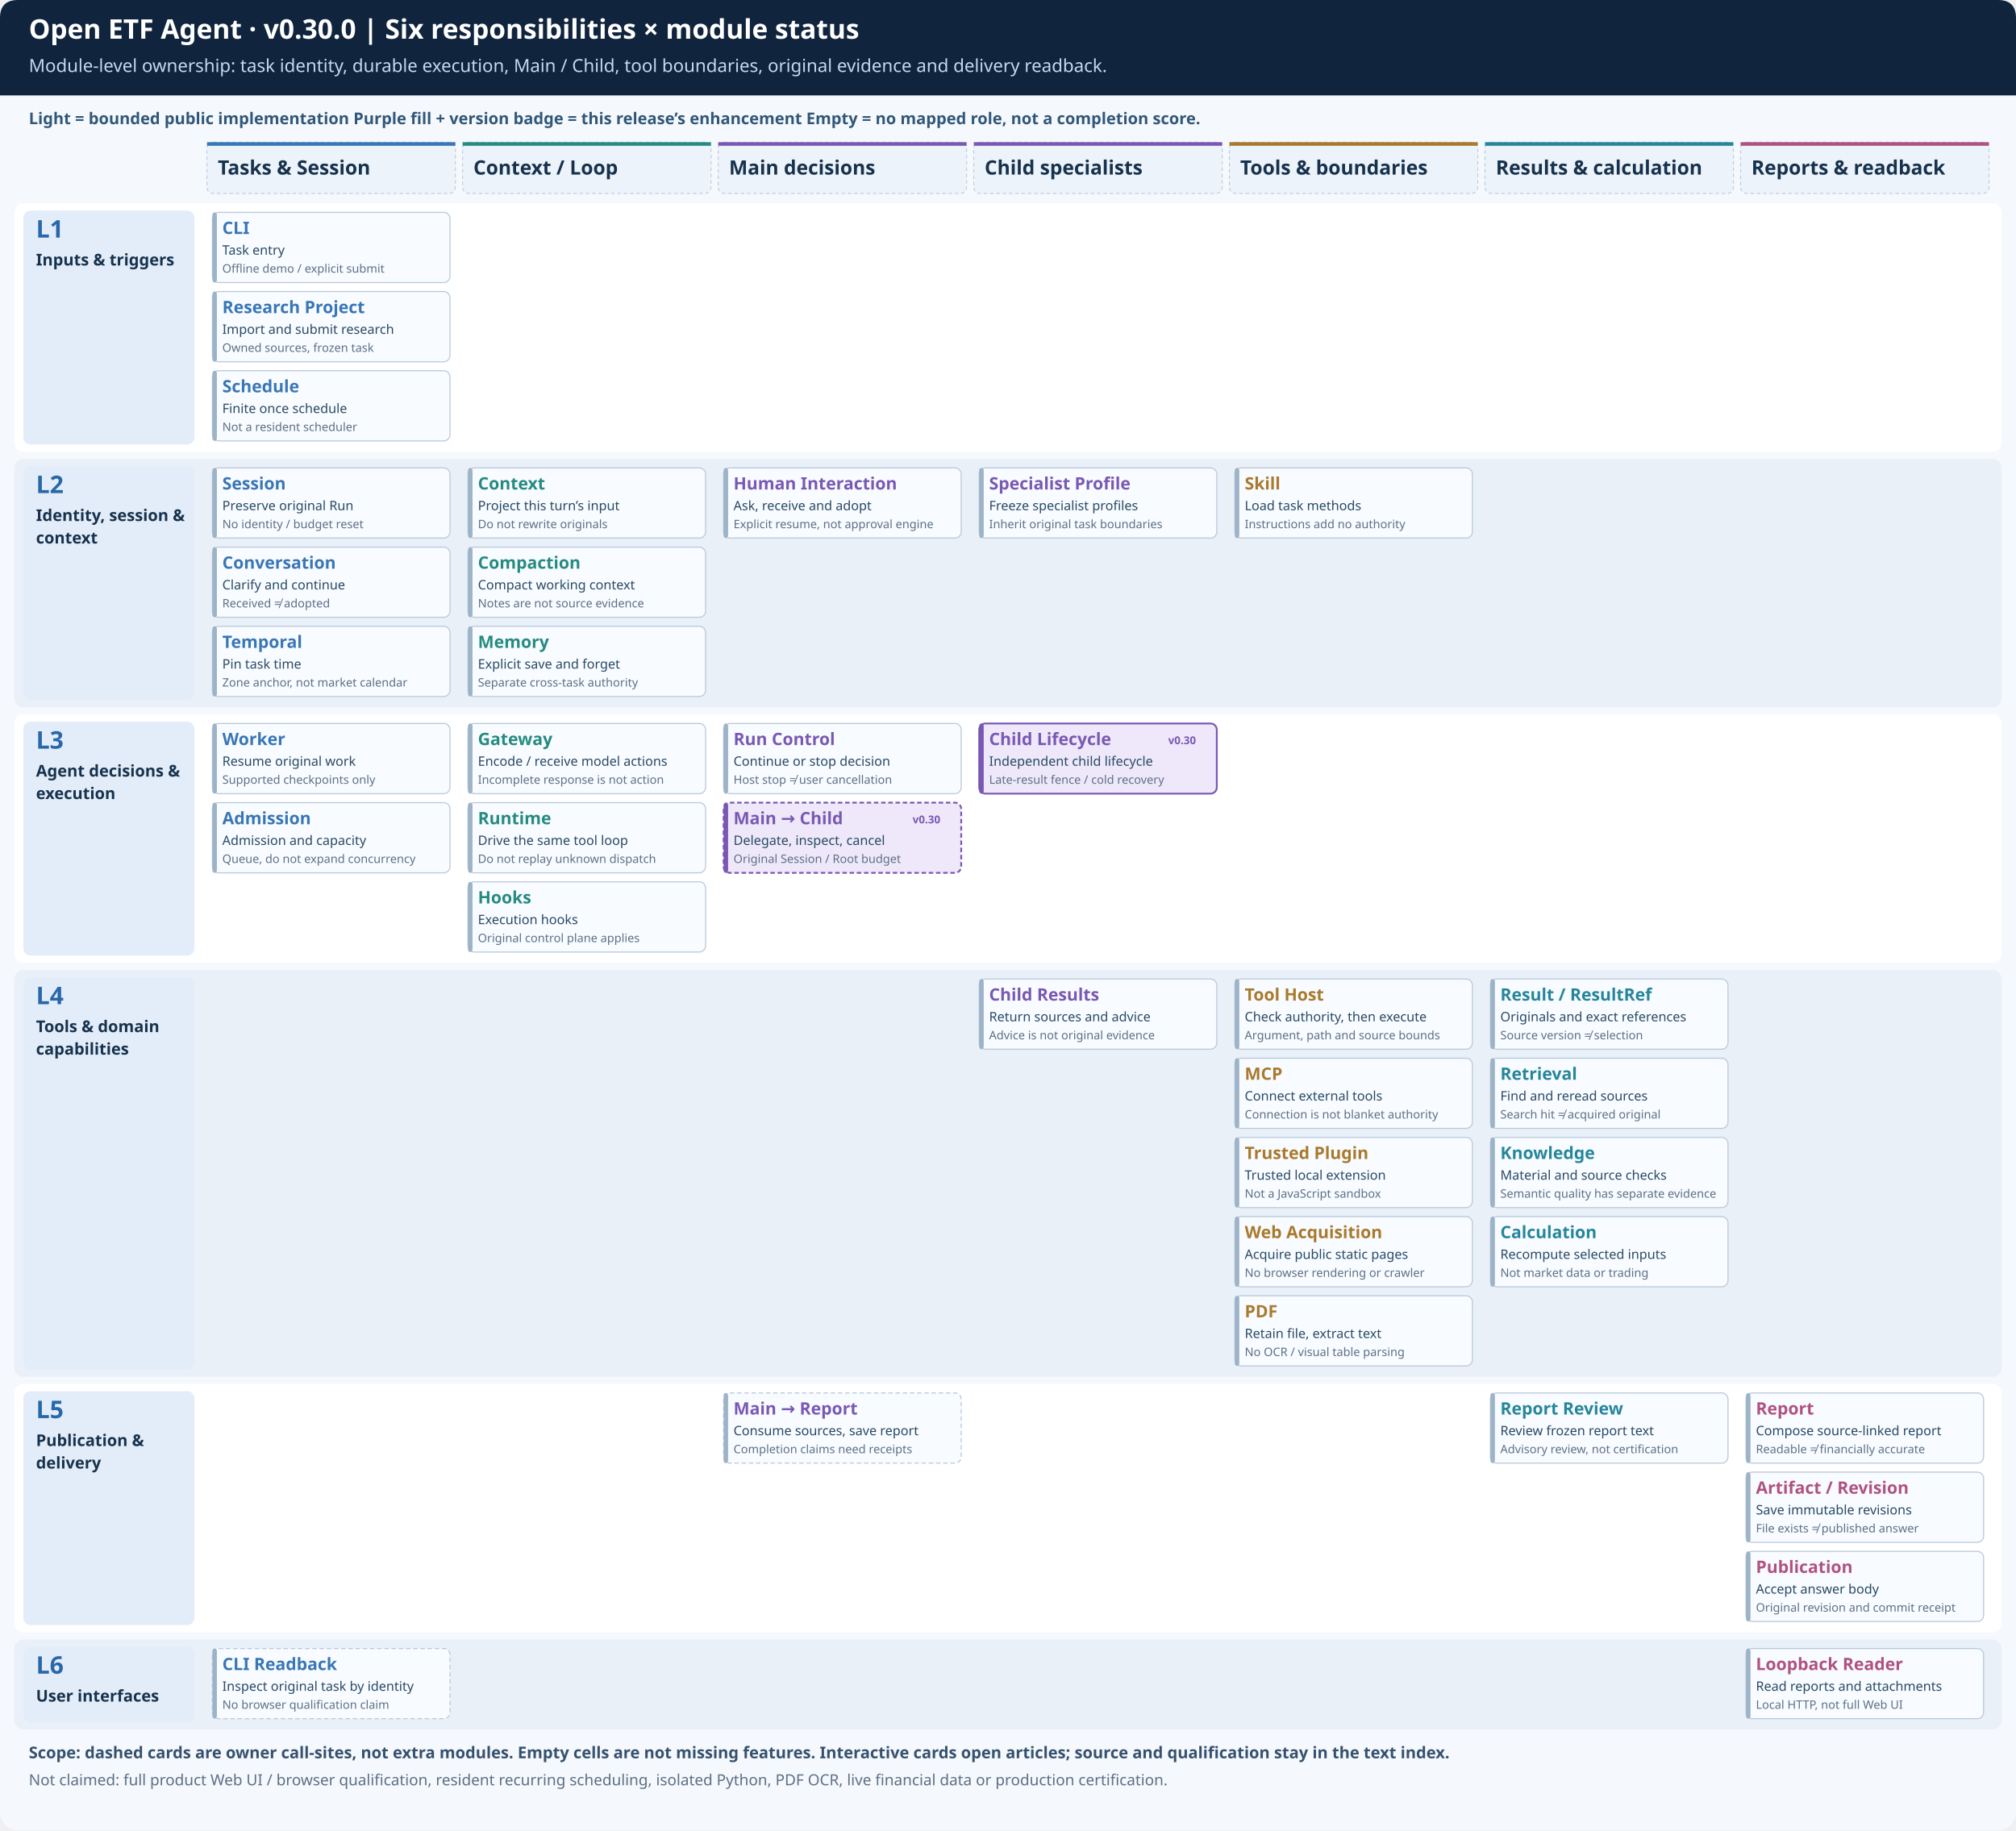
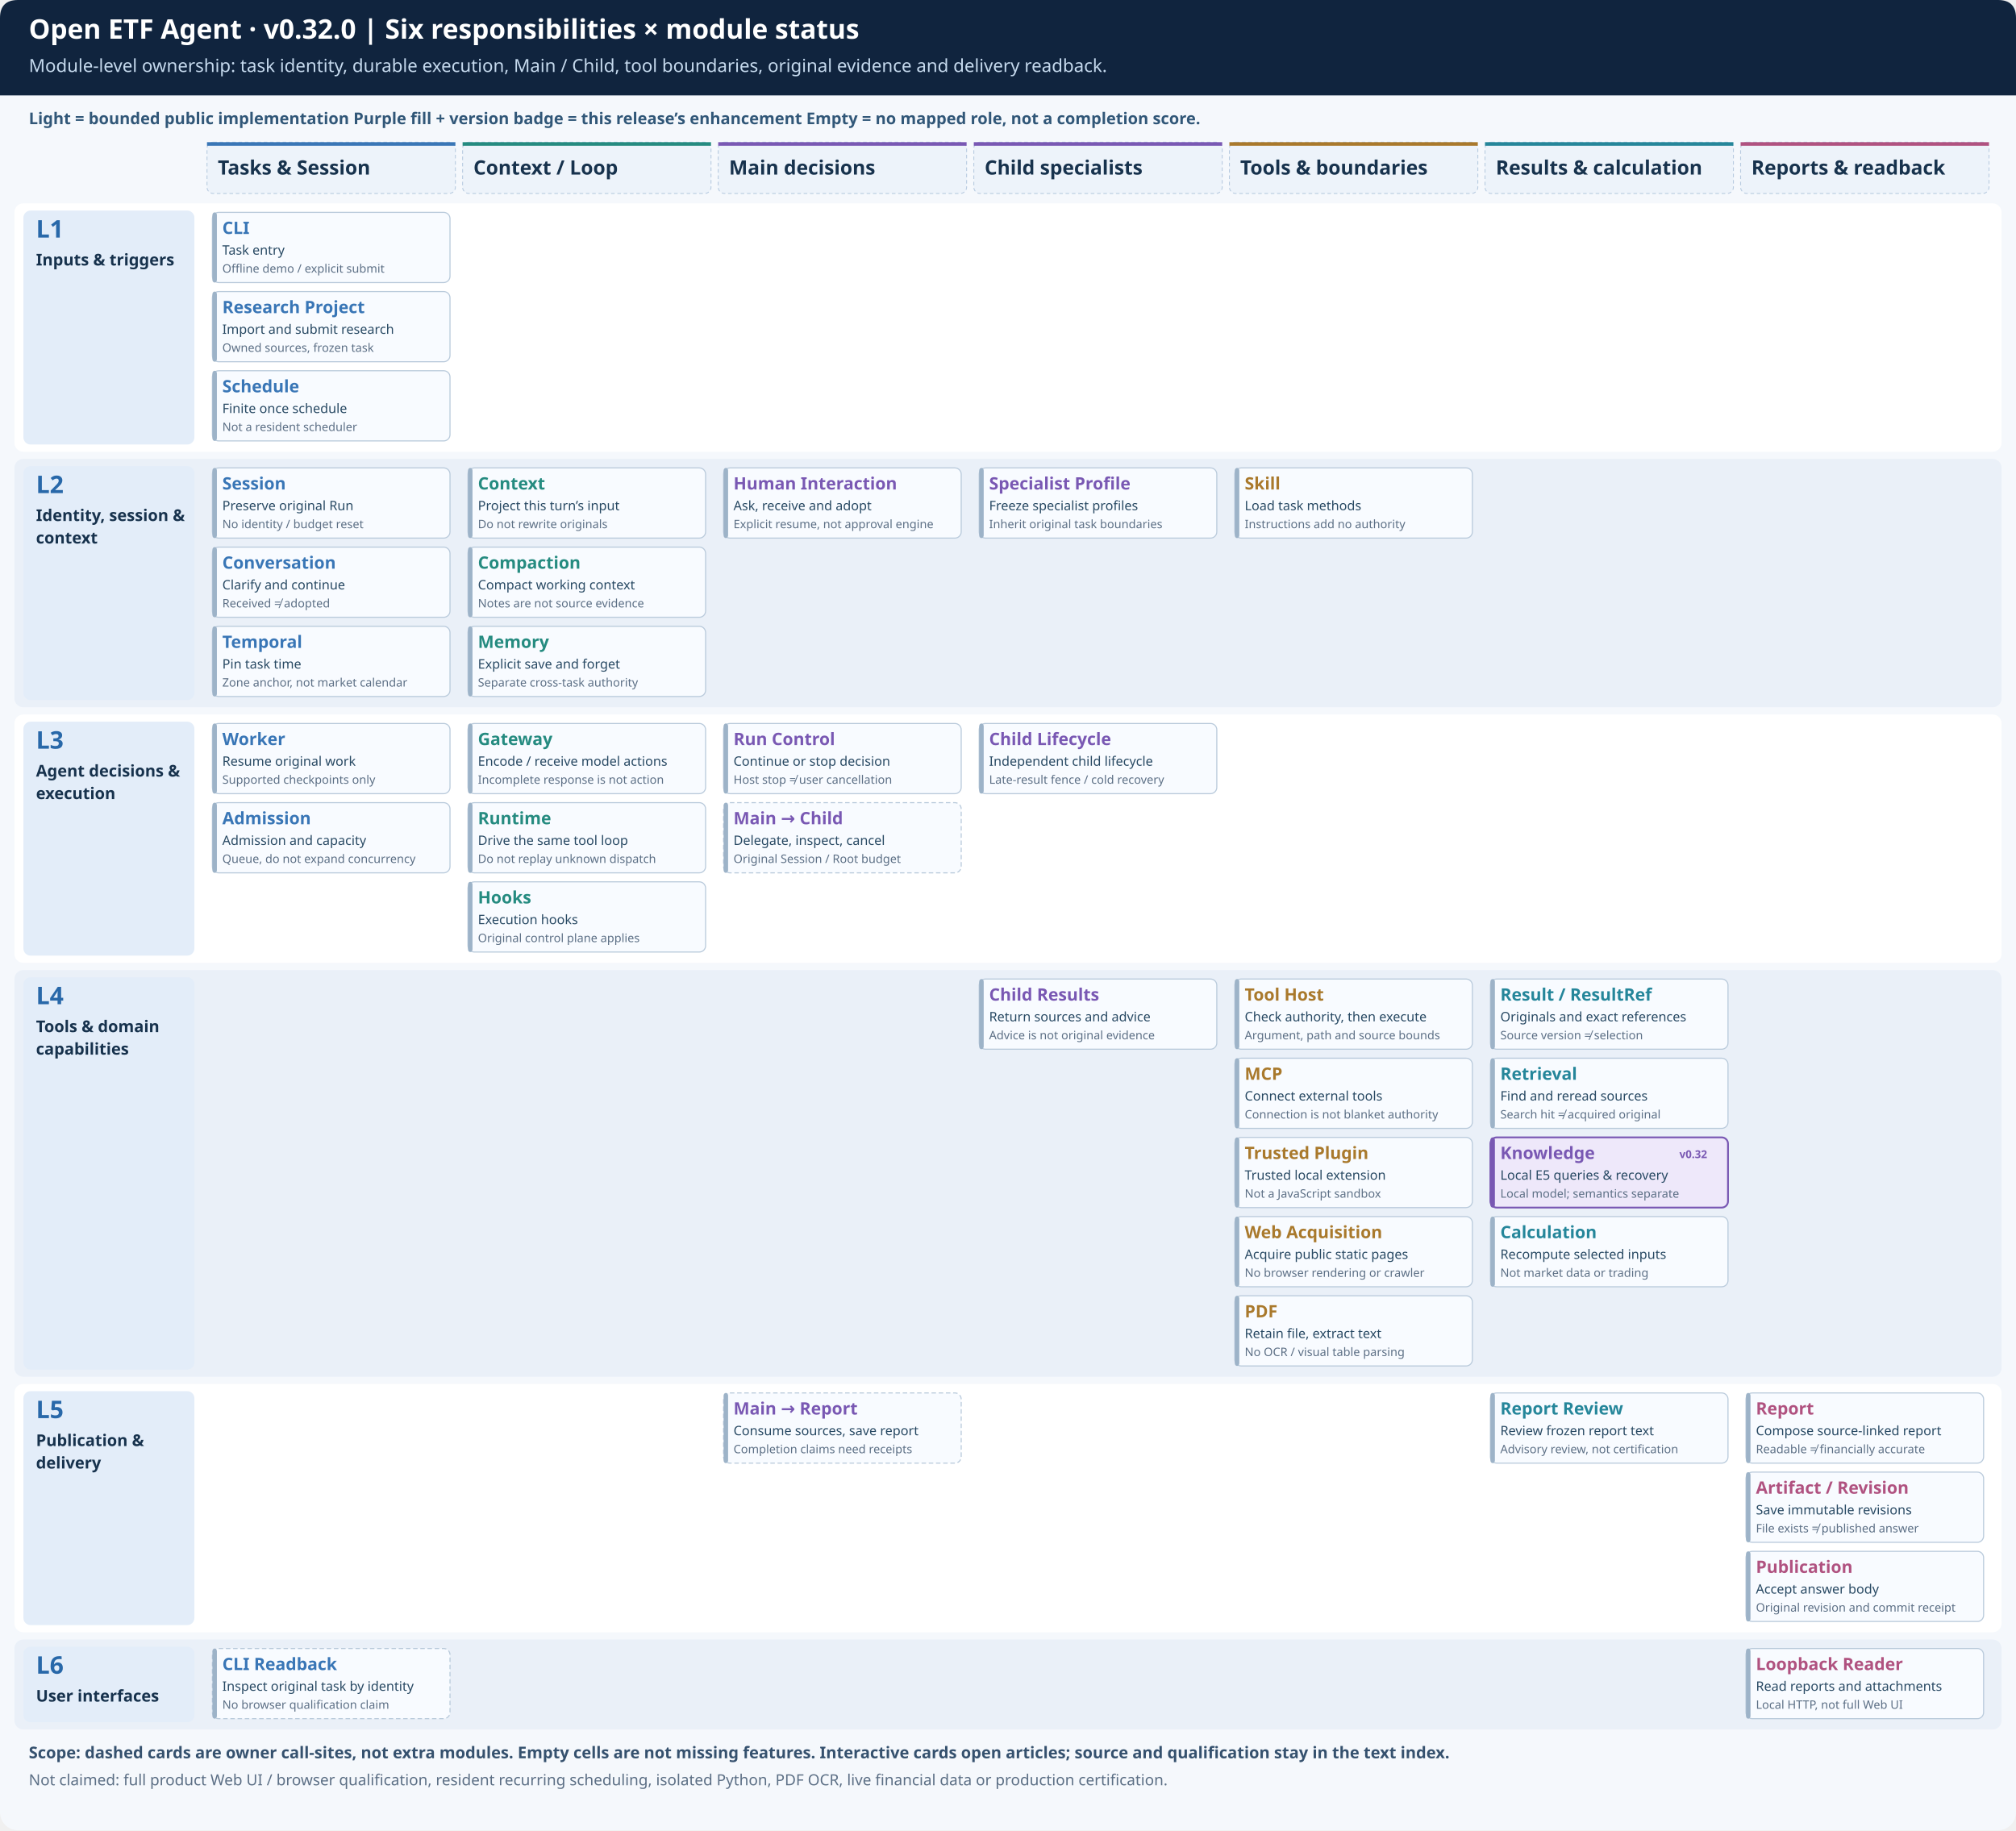
<svg xmlns="http://www.w3.org/2000/svg" width="2240" height="2034" viewBox="0 0 2240 2034" role="img" aria-labelledby="title desc">
  <rect width="2240" height="2034" rx="20" fill="#f5f8fc" />
  <path d="M20 0h2200q20 0 20 20v86H0V20Q0 0 20 0" fill="#10243e" />
  <g font-family="system-ui, sans-serif">
-     <text x="32" y="43" font-size="30" fill="#fff" font-weight="700">Open ETF Agent · v0.30.0 | Six responsibilities × module status</text>
+     <text x="32" y="43" font-size="30" fill="#fff" font-weight="700">Open ETF Agent · v0.32.0 | Six responsibilities × module status</text>
    <text x="32" y="80" font-size="20" fill="#c5d9ed" font-weight="400">Module-level ownership: task identity, durable execution, Main / Child, tool boundaries, original evidence and delivery readback.</text>
    <text x="32" y="138" font-size="18" fill="#315778" font-weight="600">Light = bounded public implementation   Purple fill + version badge = this release’s enhancement   Empty = no mapped role, not a completion score.</text>
    <rect x="230" y="158" width="276" height="57" rx="7" fill="#edf3fa" stroke="#b8cbe0" stroke-dasharray="4 3" />
    <rect x="230" y="158" width="276" height="4" fill="#3976b6" />
    <text x="242" y="194" font-size="22" fill="#17324d" font-weight="700">Tasks &amp; Session</text>
    <rect x="514" y="158" width="276" height="57" rx="7" fill="#edf3fa" stroke="#b8cbe0" stroke-dasharray="4 3" />
    <rect x="514" y="158" width="276" height="4" fill="#258b80" />
    <text x="526" y="194" font-size="22" fill="#17324d" font-weight="700">Context / Loop</text>
    <rect x="798" y="158" width="276" height="57" rx="7" fill="#edf3fa" stroke="#b8cbe0" stroke-dasharray="4 3" />
    <rect x="798" y="158" width="276" height="4" fill="#7958b3" />
    <text x="810" y="194" font-size="22" fill="#17324d" font-weight="700">Main decisions</text>
    <rect x="1082" y="158" width="276" height="57" rx="7" fill="#edf3fa" stroke="#b8cbe0" stroke-dasharray="4 3" />
    <rect x="1082" y="158" width="276" height="4" fill="#7958b3" />
    <text x="1094" y="194" font-size="22" fill="#17324d" font-weight="700">Child specialists</text>
    <rect x="1366" y="158" width="276" height="57" rx="7" fill="#edf3fa" stroke="#b8cbe0" stroke-dasharray="4 3" />
    <rect x="1366" y="158" width="276" height="4" fill="#a9792c" />
    <text x="1378" y="194" font-size="22" fill="#17324d" font-weight="700">Tools &amp; boundaries</text>
    <rect x="1650" y="158" width="276" height="57" rx="7" fill="#edf3fa" stroke="#b8cbe0" stroke-dasharray="4 3" />
    <rect x="1650" y="158" width="276" height="4" fill="#25869a" />
    <text x="1662" y="194" font-size="22" fill="#17324d" font-weight="700">Results &amp; calculation</text>
    <rect x="1934" y="158" width="276" height="57" rx="7" fill="#edf3fa" stroke="#b8cbe0" stroke-dasharray="4 3" />
    <rect x="1934" y="158" width="276" height="4" fill="#b05280" />
    <text x="1946" y="194" font-size="22" fill="#17324d" font-weight="700">Reports &amp; readback</text>
    <rect x="16" y="226" width="2208" height="276" rx="10" fill="#ffffff" />
    <rect x="26" y="234" width="190" height="260" rx="8" fill="#e3edf9" />
    <text x="40" y="264" font-size="27" fill="#2868a9" font-weight="700">L1</text>
    <text x="40" y="295" font-size="18" fill="#17324d" font-weight="700">Inputs &amp; triggers</text>
    <a href="https://hpoenixf.com/eff-agent-article/en/articles/agent-in-15-minutes" target="_blank" rel="noopener noreferrer">
      <rect x="236" y="236" width="264" height="78" rx="7" fill="#f8fbff" stroke="#b9cadb" stroke-width="1.2" />
      <rect x="236" y="236" width="5" height="78" rx="3" fill="#9db3c8" />
      <text x="247" y="260" font-size="19" fill="#3976b6" font-weight="700">CLI</text>
      <text x="247" y="283" font-size="14.5" fill="#284963" font-weight="500">Task entry</text>
      <text x="247" y="303" font-size="13" fill="#5c6f85" font-weight="400">Offline demo / explicit submit</text>
    </a>
    <a href="https://hpoenixf.com/eff-agent-article/en/articles/open-etf-agent-research-project-workshop" target="_blank" rel="noopener noreferrer">
      <rect x="236" y="324" width="264" height="78" rx="7" fill="#f8fbff" stroke="#b9cadb" stroke-width="1.2" />
      <rect x="236" y="324" width="5" height="78" rx="3" fill="#9db3c8" />
      <text x="247" y="348" font-size="19" fill="#3976b6" font-weight="700">Research Project</text>
      <text x="247" y="371" font-size="14.5" fill="#284963" font-weight="500">Import and submit research</text>
      <text x="247" y="391" font-size="13" fill="#5c6f85" font-weight="400">Owned sources, frozen task</text>
    </a>
    <a href="https://hpoenixf.com/eff-agent-article/en/articles/agent-autonomous-scheduled-research" target="_blank" rel="noopener noreferrer">
      <rect x="236" y="412" width="264" height="78" rx="7" fill="#f8fbff" stroke="#b9cadb" stroke-width="1.2" />
      <rect x="236" y="412" width="5" height="78" rx="3" fill="#9db3c8" />
      <text x="247" y="436" font-size="19" fill="#3976b6" font-weight="700">Schedule</text>
      <text x="247" y="459" font-size="14.5" fill="#284963" font-weight="500">Finite once schedule</text>
      <text x="247" y="479" font-size="13" fill="#5c6f85" font-weight="400">Not a resident scheduler</text>
    </a>
    <rect x="16" y="510" width="2208" height="276" rx="10" fill="#eaf0f8" />
    <rect x="26" y="518" width="190" height="260" rx="8" fill="#e3edf9" />
    <text x="40" y="548" font-size="27" fill="#2868a9" font-weight="700">L2</text>
    <text x="40" y="579" font-size="18" fill="#17324d" font-weight="700">Identity, session &amp;</text>
    <text x="40" y="604" font-size="18" fill="#17324d" font-weight="700">context</text>
    <a href="https://hpoenixf.com/eff-agent-article/en/articles/agent-task-session-run-worker-schedule" target="_blank" rel="noopener noreferrer">
      <rect x="236" y="520" width="264" height="78" rx="7" fill="#f8fbff" stroke="#b9cadb" stroke-width="1.2" />
      <rect x="236" y="520" width="5" height="78" rx="3" fill="#9db3c8" />
      <text x="247" y="544" font-size="19" fill="#3976b6" font-weight="700">Session</text>
      <text x="247" y="567" font-size="14.5" fill="#284963" font-weight="500">Preserve original Run</text>
      <text x="247" y="587" font-size="13" fill="#5c6f85" font-weight="400">No identity / budget reset</text>
    </a>
    <a href="https://hpoenixf.com/eff-agent-article/en/articles/agent-conversation-admission-task-continuation" target="_blank" rel="noopener noreferrer">
      <rect x="236" y="608" width="264" height="78" rx="7" fill="#f8fbff" stroke="#b9cadb" stroke-width="1.2" />
      <rect x="236" y="608" width="5" height="78" rx="3" fill="#9db3c8" />
      <text x="247" y="632" font-size="19" fill="#3976b6" font-weight="700">Conversation</text>
      <text x="247" y="655" font-size="14.5" fill="#284963" font-weight="500">Clarify and continue</text>
      <text x="247" y="675" font-size="13" fill="#5c6f85" font-weight="400">Received ≠ adopted</text>
    </a>
    <a href="https://hpoenixf.com/eff-agent-article/en/articles/agent-temporal-semantics-market-calendar" target="_blank" rel="noopener noreferrer">
      <rect x="236" y="696" width="264" height="78" rx="7" fill="#f8fbff" stroke="#b9cadb" stroke-width="1.2" />
      <rect x="236" y="696" width="5" height="78" rx="3" fill="#9db3c8" />
      <text x="247" y="720" font-size="19" fill="#3976b6" font-weight="700">Temporal</text>
      <text x="247" y="743" font-size="14.5" fill="#284963" font-weight="500">Pin task time</text>
      <text x="247" y="763" font-size="13" fill="#5c6f85" font-weight="400">Zone anchor, not market calendar</text>
    </a>
    <a href="https://hpoenixf.com/eff-agent-article/en/articles/agent-context-governance-actions" target="_blank" rel="noopener noreferrer">
      <rect x="520" y="520" width="264" height="78" rx="7" fill="#f8fbff" stroke="#b9cadb" stroke-width="1.2" />
      <rect x="520" y="520" width="5" height="78" rx="3" fill="#9db3c8" />
      <text x="531" y="544" font-size="19" fill="#258b80" font-weight="700">Context</text>
      <text x="531" y="567" font-size="14.5" fill="#284963" font-weight="500">Project this turn’s input</text>
      <text x="531" y="587" font-size="13" fill="#5c6f85" font-weight="400">Do not rewrite originals</text>
    </a>
    <a href="https://hpoenixf.com/eff-agent-article/en/articles/agent-main-run-context-compaction" target="_blank" rel="noopener noreferrer">
      <rect x="520" y="608" width="264" height="78" rx="7" fill="#f8fbff" stroke="#b9cadb" stroke-width="1.2" />
      <rect x="520" y="608" width="5" height="78" rx="3" fill="#9db3c8" />
      <text x="531" y="632" font-size="19" fill="#258b80" font-weight="700">Compaction</text>
      <text x="531" y="655" font-size="14.5" fill="#284963" font-weight="500">Compact working context</text>
      <text x="531" y="675" font-size="13" fill="#5c6f85" font-weight="400">Notes are not source evidence</text>
    </a>
    <a href="https://hpoenixf.com/eff-agent-article/en/articles/026-agent-memory-forget-durable-effects" target="_blank" rel="noopener noreferrer">
      <rect x="520" y="696" width="264" height="78" rx="7" fill="#f8fbff" stroke="#b9cadb" stroke-width="1.2" />
      <rect x="520" y="696" width="5" height="78" rx="3" fill="#9db3c8" />
      <text x="531" y="720" font-size="19" fill="#258b80" font-weight="700">Memory</text>
      <text x="531" y="743" font-size="14.5" fill="#284963" font-weight="500">Explicit save and forget</text>
      <text x="531" y="763" font-size="13" fill="#5c6f85" font-weight="400">Separate cross-task authority</text>
    </a>
    <a href="https://hpoenixf.com/eff-agent-article/en/articles/agent-durable-human-interaction-response-adoption" target="_blank" rel="noopener noreferrer">
      <rect x="804" y="520" width="264" height="78" rx="7" fill="#f8fbff" stroke="#b9cadb" stroke-width="1.2" />
      <rect x="804" y="520" width="5" height="78" rx="3" fill="#9db3c8" />
      <text x="815" y="544" font-size="19" fill="#7958b3" font-weight="700">Human Interaction</text>
      <text x="815" y="567" font-size="14.5" fill="#284963" font-weight="500">Ask, receive and adopt</text>
      <text x="815" y="587" font-size="13" fill="#5c6f85" font-weight="400">Explicit resume, not approval engine</text>
    </a>
    <a href="https://hpoenixf.com/eff-agent-article/en/articles/agent-custom-expert-from-prompt-to-recovery" target="_blank" rel="noopener noreferrer">
      <rect x="1088" y="520" width="264" height="78" rx="7" fill="#f8fbff" stroke="#b9cadb" stroke-width="1.2" />
      <rect x="1088" y="520" width="5" height="78" rx="3" fill="#9db3c8" />
      <text x="1099" y="544" font-size="19" fill="#7958b3" font-weight="700">Specialist Profile</text>
      <text x="1099" y="567" font-size="14.5" fill="#284963" font-weight="500">Freeze specialist profiles</text>
      <text x="1099" y="587" font-size="13" fill="#5c6f85" font-weight="400">Inherit original task boundaries</text>
    </a>
    <a href="https://hpoenixf.com/eff-agent-article/en/articles/agent-skill-from-markdown-to-callable-research" target="_blank" rel="noopener noreferrer">
      <rect x="1372" y="520" width="264" height="78" rx="7" fill="#f8fbff" stroke="#b9cadb" stroke-width="1.2" />
      <rect x="1372" y="520" width="5" height="78" rx="3" fill="#9db3c8" />
      <text x="1383" y="544" font-size="19" fill="#a9792c" font-weight="700">Skill</text>
      <text x="1383" y="567" font-size="14.5" fill="#284963" font-weight="500">Load task methods</text>
      <text x="1383" y="587" font-size="13" fill="#5c6f85" font-weight="400">Instructions add no authority</text>
    </a>
    <rect x="16" y="794" width="2208" height="276" rx="10" fill="#ffffff" />
    <rect x="26" y="802" width="190" height="260" rx="8" fill="#e3edf9" />
    <text x="40" y="832" font-size="27" fill="#2868a9" font-weight="700">L3</text>
    <text x="40" y="863" font-size="18" fill="#17324d" font-weight="700">Agent decisions &amp;</text>
    <text x="40" y="888" font-size="18" fill="#17324d" font-weight="700">execution</text>
    <a href="https://hpoenixf.com/eff-agent-article/en/articles/open-etf-agent-v010-system-design" target="_blank" rel="noopener noreferrer">
      <rect x="236" y="804" width="264" height="78" rx="7" fill="#f8fbff" stroke="#b9cadb" stroke-width="1.2" />
      <rect x="236" y="804" width="5" height="78" rx="3" fill="#9db3c8" />
      <text x="247" y="828" font-size="19" fill="#3976b6" font-weight="700">Worker</text>
      <text x="247" y="851" font-size="14.5" fill="#284963" font-weight="500">Resume original work</text>
      <text x="247" y="871" font-size="13" fill="#5c6f85" font-weight="400">Supported checkpoints only</text>
    </a>
    <a href="https://hpoenixf.com/eff-agent-article/en/articles/agent-provider-admission-capacity-lease" target="_blank" rel="noopener noreferrer">
      <rect x="236" y="892" width="264" height="78" rx="7" fill="#f8fbff" stroke="#b9cadb" stroke-width="1.2" />
      <rect x="236" y="892" width="5" height="78" rx="3" fill="#9db3c8" />
      <text x="247" y="916" font-size="19" fill="#3976b6" font-weight="700">Admission</text>
      <text x="247" y="939" font-size="14.5" fill="#284963" font-weight="500">Admission and capacity</text>
      <text x="247" y="959" font-size="13" fill="#5c6f85" font-weight="400">Queue, do not expand concurrency</text>
    </a>
    <a href="https://hpoenixf.com/eff-agent-article/en/articles/agent-provider-architecture-and-admission" target="_blank" rel="noopener noreferrer">
      <rect x="520" y="804" width="264" height="78" rx="7" fill="#f8fbff" stroke="#b9cadb" stroke-width="1.2" />
      <rect x="520" y="804" width="5" height="78" rx="3" fill="#9db3c8" />
      <text x="531" y="828" font-size="19" fill="#258b80" font-weight="700">Gateway</text>
      <text x="531" y="851" font-size="14.5" fill="#284963" font-weight="500">Encode / receive model actions</text>
      <text x="531" y="871" font-size="13" fill="#5c6f85" font-weight="400">Incomplete response is not action</text>
    </a>
    <a href="https://hpoenixf.com/eff-agent-article/en/articles/etf-agent-model-harness-research-loop" target="_blank" rel="noopener noreferrer">
      <rect x="520" y="892" width="264" height="78" rx="7" fill="#f8fbff" stroke="#b9cadb" stroke-width="1.2" />
      <rect x="520" y="892" width="5" height="78" rx="3" fill="#9db3c8" />
      <text x="531" y="916" font-size="19" fill="#258b80" font-weight="700">Runtime</text>
      <text x="531" y="939" font-size="14.5" fill="#284963" font-weight="500">Drive the same tool loop</text>
      <text x="531" y="959" font-size="13" fill="#5c6f85" font-weight="400">Do not replay unknown dispatch</text>
    </a>
    <a href="https://hpoenixf.com/eff-agent-article/en/articles/agent-multi-ecosystem-hook-execution" target="_blank" rel="noopener noreferrer">
      <rect x="520" y="980" width="264" height="78" rx="7" fill="#f8fbff" stroke="#b9cadb" stroke-width="1.2" />
      <rect x="520" y="980" width="5" height="78" rx="3" fill="#9db3c8" />
      <text x="531" y="1004" font-size="19" fill="#258b80" font-weight="700">Hooks</text>
      <text x="531" y="1027" font-size="14.5" fill="#284963" font-weight="500">Execution hooks</text>
      <text x="531" y="1047" font-size="13" fill="#5c6f85" font-weight="400">Original control plane applies</text>
    </a>
    <a href="https://hpoenixf.com/eff-agent-article/en/articles/agent-veto-authority-and-run-termination" target="_blank" rel="noopener noreferrer">
      <rect x="804" y="804" width="264" height="78" rx="7" fill="#f8fbff" stroke="#b9cadb" stroke-width="1.2" />
      <rect x="804" y="804" width="5" height="78" rx="3" fill="#9db3c8" />
      <text x="815" y="828" font-size="19" fill="#7958b3" font-weight="700">Run Control</text>
      <text x="815" y="851" font-size="14.5" fill="#284963" font-weight="500">Continue or stop decision</text>
      <text x="815" y="871" font-size="13" fill="#5c6f85" font-weight="400">Host stop ≠ user cancellation</text>
    </a>
    <a href="https://hpoenixf.com/eff-agent-article/en/articles/agent-subagent-context-specialization" target="_blank" rel="noopener noreferrer">
-       <rect x="804" y="892" width="264" height="78" rx="7" fill="#eee8fa" stroke="#7958b3" stroke-width="2" stroke-dasharray="5 3" />
-       <rect x="804" y="892" width="5" height="78" rx="3" fill="#7958b3" />
+       <rect x="804" y="892" width="264" height="78" rx="7" fill="#f8fbff" stroke="#b9cadb" stroke-width="1.2" stroke-dasharray="5 3" />
+       <rect x="804" y="892" width="5" height="78" rx="3" fill="#9db3c8" />
      <text x="815" y="916" font-size="19" fill="#7958b3" font-weight="700">Main → Child</text>
      <text x="815" y="939" font-size="14.5" fill="#284963" font-weight="500">Delegate, inspect, cancel</text>
      <text x="815" y="959" font-size="13" fill="#5c6f85" font-weight="400">Original Session / Root budget</text>
-       <text x="1014" y="915" font-size="12" fill="#7958b3" font-weight="700">v0.30</text>
    </a>
    <a href="https://hpoenixf.com/eff-agent-article/en/articles/agent-subagent-context-specialization" target="_blank" rel="noopener noreferrer">
-       <rect x="1088" y="804" width="264" height="78" rx="7" fill="#eee8fa" stroke="#7958b3" stroke-width="2" />
-       <rect x="1088" y="804" width="5" height="78" rx="3" fill="#7958b3" />
+       <rect x="1088" y="804" width="264" height="78" rx="7" fill="#f8fbff" stroke="#b9cadb" stroke-width="1.2" />
+       <rect x="1088" y="804" width="5" height="78" rx="3" fill="#9db3c8" />
      <text x="1099" y="828" font-size="19" fill="#7958b3" font-weight="700">Child Lifecycle</text>
      <text x="1099" y="851" font-size="14.5" fill="#284963" font-weight="500">Independent child lifecycle</text>
      <text x="1099" y="871" font-size="13" fill="#5c6f85" font-weight="400">Late-result fence / cold recovery</text>
-       <text x="1298" y="827" font-size="12" fill="#7958b3" font-weight="700">v0.30</text>
    </a>
    <rect x="16" y="1078" width="2208" height="452" rx="10" fill="#eaf0f8" />
    <rect x="26" y="1086" width="190" height="436" rx="8" fill="#e3edf9" />
    <text x="40" y="1116" font-size="27" fill="#2868a9" font-weight="700">L4</text>
    <text x="40" y="1147" font-size="18" fill="#17324d" font-weight="700">Tools &amp; domain</text>
    <text x="40" y="1172" font-size="18" fill="#17324d" font-weight="700">capabilities</text>
    <a href="https://hpoenixf.com/eff-agent-article/en/articles/agent-subagent-contribution-evidence" target="_blank" rel="noopener noreferrer">
      <rect x="1088" y="1088" width="264" height="78" rx="7" fill="#f8fbff" stroke="#b9cadb" stroke-width="1.2" />
      <rect x="1088" y="1088" width="5" height="78" rx="3" fill="#9db3c8" />
      <text x="1099" y="1112" font-size="19" fill="#7958b3" font-weight="700">Child Results</text>
      <text x="1099" y="1135" font-size="14.5" fill="#284963" font-weight="500">Return sources and advice</text>
      <text x="1099" y="1155" font-size="13" fill="#5c6f85" font-weight="400">Advice is not original evidence</text>
    </a>
    <a href="https://hpoenixf.com/eff-agent-article/en/articles/agent-tool-lifecycle-and-model-input" target="_blank" rel="noopener noreferrer">
      <rect x="1372" y="1088" width="264" height="78" rx="7" fill="#f8fbff" stroke="#b9cadb" stroke-width="1.2" />
      <rect x="1372" y="1088" width="5" height="78" rx="3" fill="#9db3c8" />
      <text x="1383" y="1112" font-size="19" fill="#a9792c" font-weight="700">Tool Host</text>
      <text x="1383" y="1135" font-size="14.5" fill="#284963" font-weight="500">Check authority, then execute</text>
      <text x="1383" y="1155" font-size="13" fill="#5c6f85" font-weight="400">Argument, path and source bounds</text>
    </a>
    <a href="https://hpoenixf.com/eff-agent-article/en/articles/mcp-host-from-discovery-to-consumption" target="_blank" rel="noopener noreferrer">
      <rect x="1372" y="1176" width="264" height="78" rx="7" fill="#f8fbff" stroke="#b9cadb" stroke-width="1.2" />
      <rect x="1372" y="1176" width="5" height="78" rx="3" fill="#9db3c8" />
      <text x="1383" y="1200" font-size="19" fill="#a9792c" font-weight="700">MCP</text>
      <text x="1383" y="1223" font-size="14.5" fill="#284963" font-weight="500">Connect external tools</text>
      <text x="1383" y="1243" font-size="13" fill="#5c6f85" font-weight="400">Connection is not blanket authority</text>
    </a>
    <a href="https://hpoenixf.com/eff-agent-article/en/articles/020-agent-extension-host-smartphone" target="_blank" rel="noopener noreferrer">
      <rect x="1372" y="1264" width="264" height="78" rx="7" fill="#f8fbff" stroke="#b9cadb" stroke-width="1.2" />
      <rect x="1372" y="1264" width="5" height="78" rx="3" fill="#9db3c8" />
      <text x="1383" y="1288" font-size="19" fill="#a9792c" font-weight="700">Trusted Plugin</text>
      <text x="1383" y="1311" font-size="14.5" fill="#284963" font-weight="500">Trusted local extension</text>
      <text x="1383" y="1331" font-size="13" fill="#5c6f85" font-weight="400">Not a JavaScript sandbox</text>
    </a>
    <a href="https://hpoenixf.com/eff-agent-article/en/articles/021-agent-web-research-from-search-to-deep-reading" target="_blank" rel="noopener noreferrer">
      <rect x="1372" y="1352" width="264" height="78" rx="7" fill="#f8fbff" stroke="#b9cadb" stroke-width="1.2" />
      <rect x="1372" y="1352" width="5" height="78" rx="3" fill="#9db3c8" />
      <text x="1383" y="1376" font-size="19" fill="#a9792c" font-weight="700">Web Acquisition</text>
      <text x="1383" y="1399" font-size="14.5" fill="#284963" font-weight="500">Acquire public static pages</text>
      <text x="1383" y="1419" font-size="13" fill="#5c6f85" font-weight="400">No browser rendering or crawler</text>
    </a>
    <a href="https://hpoenixf.com/eff-agent-article/en/articles/024-agent-pdf-from-text-to-evidence" target="_blank" rel="noopener noreferrer">
      <rect x="1372" y="1440" width="264" height="78" rx="7" fill="#f8fbff" stroke="#b9cadb" stroke-width="1.2" />
      <rect x="1372" y="1440" width="5" height="78" rx="3" fill="#9db3c8" />
      <text x="1383" y="1464" font-size="19" fill="#a9792c" font-weight="700">PDF</text>
      <text x="1383" y="1487" font-size="14.5" fill="#284963" font-weight="500">Retain file, extract text</text>
      <text x="1383" y="1507" font-size="13" fill="#5c6f85" font-weight="400">No OCR / visual table parsing</text>
    </a>
    <a href="https://hpoenixf.com/eff-agent-article/en/articles/tool-results-outside-model-context" target="_blank" rel="noopener noreferrer">
      <rect x="1656" y="1088" width="264" height="78" rx="7" fill="#f8fbff" stroke="#b9cadb" stroke-width="1.2" />
      <rect x="1656" y="1088" width="5" height="78" rx="3" fill="#9db3c8" />
      <text x="1667" y="1112" font-size="19" fill="#25869a" font-weight="700">Result / ResultRef</text>
      <text x="1667" y="1135" font-size="14.5" fill="#284963" font-weight="500">Originals and exact references</text>
      <text x="1667" y="1155" font-size="13" fill="#5c6f85" font-weight="400">Source version ≠ selection</text>
    </a>
    <a href="https://hpoenixf.com/eff-agent-article/en/articles/agent-knowledge-retrieval-end-to-end" target="_blank" rel="noopener noreferrer">
      <rect x="1656" y="1176" width="264" height="78" rx="7" fill="#f8fbff" stroke="#b9cadb" stroke-width="1.2" />
      <rect x="1656" y="1176" width="5" height="78" rx="3" fill="#9db3c8" />
      <text x="1667" y="1200" font-size="19" fill="#25869a" font-weight="700">Retrieval</text>
      <text x="1667" y="1223" font-size="14.5" fill="#284963" font-weight="500">Find and reread sources</text>
      <text x="1667" y="1243" font-size="13" fill="#5c6f85" font-weight="400">Search hit ≠ acquired original</text>
    </a>
    <a href="https://hpoenixf.com/eff-agent-article/en/articles/agent-knowledge-retrieval-end-to-end" target="_blank" rel="noopener noreferrer">
-       <rect x="1656" y="1264" width="264" height="78" rx="7" fill="#f8fbff" stroke="#b9cadb" stroke-width="1.2" />
-       <rect x="1656" y="1264" width="5" height="78" rx="3" fill="#9db3c8" />
-       <text x="1667" y="1288" font-size="19" fill="#25869a" font-weight="700">Knowledge</text>
-       <text x="1667" y="1311" font-size="14.5" fill="#284963" font-weight="500">Material and source checks</text>
-       <text x="1667" y="1331" font-size="13" fill="#5c6f85" font-weight="400">Semantic quality has separate evidence</text>
+       <rect x="1656" y="1264" width="264" height="78" rx="7" fill="#eee8fa" stroke="#7958b3" stroke-width="2" />
+       <rect x="1656" y="1264" width="5" height="78" rx="3" fill="#7958b3" />
+       <text x="1667" y="1288" font-size="19" fill="#7958b3" font-weight="700">Knowledge</text>
+       <text x="1667" y="1311" font-size="14.5" fill="#284963" font-weight="500">Local E5 queries &amp; recovery</text>
+       <text x="1667" y="1331" font-size="13" fill="#5c6f85" font-weight="400">Local model; semantics separate</text>
+       <text x="1866" y="1287" font-size="12" fill="#7958b3" font-weight="700">v0.32</text>
    </a>
    <a href="https://hpoenixf.com/eff-agent-article/en/articles/open-etf-agent-v010-system-design" target="_blank" rel="noopener noreferrer">
      <rect x="1656" y="1352" width="264" height="78" rx="7" fill="#f8fbff" stroke="#b9cadb" stroke-width="1.2" />
      <rect x="1656" y="1352" width="5" height="78" rx="3" fill="#9db3c8" />
      <text x="1667" y="1376" font-size="19" fill="#25869a" font-weight="700">Calculation</text>
      <text x="1667" y="1399" font-size="14.5" fill="#284963" font-weight="500">Recompute selected inputs</text>
      <text x="1667" y="1419" font-size="13" fill="#5c6f85" font-weight="400">Not market data or trading</text>
    </a>
    <rect x="16" y="1538" width="2208" height="276" rx="10" fill="#ffffff" />
    <rect x="26" y="1546" width="190" height="260" rx="8" fill="#e3edf9" />
    <text x="40" y="1576" font-size="27" fill="#2868a9" font-weight="700">L5</text>
    <text x="40" y="1607" font-size="18" fill="#17324d" font-weight="700">Publication &amp;</text>
    <text x="40" y="1632" font-size="18" fill="#17324d" font-weight="700">delivery</text>
    <a href="https://hpoenixf.com/eff-agent-article/en/articles/open-etf-agent-v01-first-readable-report" target="_blank" rel="noopener noreferrer">
      <rect x="804" y="1548" width="264" height="78" rx="7" fill="#f8fbff" stroke="#b9cadb" stroke-width="1.2" stroke-dasharray="5 3" />
      <rect x="804" y="1548" width="5" height="78" rx="3" fill="#9db3c8" />
      <text x="815" y="1572" font-size="19" fill="#7958b3" font-weight="700">Main → Report</text>
      <text x="815" y="1595" font-size="14.5" fill="#284963" font-weight="500">Consume sources, save report</text>
      <text x="815" y="1615" font-size="13" fill="#5c6f85" font-weight="400">Completion claims need receipts</text>
    </a>
    <a href="https://hpoenixf.com/eff-agent-article/en/articles/open-etf-agent-report-review-workshop" target="_blank" rel="noopener noreferrer">
      <rect x="1656" y="1548" width="264" height="78" rx="7" fill="#f8fbff" stroke="#b9cadb" stroke-width="1.2" />
      <rect x="1656" y="1548" width="5" height="78" rx="3" fill="#9db3c8" />
      <text x="1667" y="1572" font-size="19" fill="#25869a" font-weight="700">Report Review</text>
      <text x="1667" y="1595" font-size="14.5" fill="#284963" font-weight="500">Review frozen report text</text>
      <text x="1667" y="1615" font-size="13" fill="#5c6f85" font-weight="400">Advisory review, not certification</text>
    </a>
    <a href="https://hpoenixf.com/eff-agent-article/en/articles/open-etf-agent-v01-first-readable-report" target="_blank" rel="noopener noreferrer">
      <rect x="1940" y="1548" width="264" height="78" rx="7" fill="#f8fbff" stroke="#b9cadb" stroke-width="1.2" />
      <rect x="1940" y="1548" width="5" height="78" rx="3" fill="#9db3c8" />
      <text x="1951" y="1572" font-size="19" fill="#b05280" font-weight="700">Report</text>
      <text x="1951" y="1595" font-size="14.5" fill="#284963" font-weight="500">Compose source-linked report</text>
      <text x="1951" y="1615" font-size="13" fill="#5c6f85" font-weight="400">Readable ≠ financially accurate</text>
    </a>
    <a href="https://hpoenixf.com/eff-agent-article/en/articles/agent-artifact-version-access-sharing" target="_blank" rel="noopener noreferrer">
      <rect x="1940" y="1636" width="264" height="78" rx="7" fill="#f8fbff" stroke="#b9cadb" stroke-width="1.2" />
      <rect x="1940" y="1636" width="5" height="78" rx="3" fill="#9db3c8" />
      <text x="1951" y="1660" font-size="19" fill="#b05280" font-weight="700">Artifact / Revision</text>
      <text x="1951" y="1683" font-size="14.5" fill="#284963" font-weight="500">Save immutable revisions</text>
      <text x="1951" y="1703" font-size="13" fill="#5c6f85" font-weight="400">File exists ≠ published answer</text>
    </a>
    <a href="https://hpoenixf.com/eff-agent-article/en/articles/019-agent-answer-publication" target="_blank" rel="noopener noreferrer">
      <rect x="1940" y="1724" width="264" height="78" rx="7" fill="#f8fbff" stroke="#b9cadb" stroke-width="1.2" />
      <rect x="1940" y="1724" width="5" height="78" rx="3" fill="#9db3c8" />
      <text x="1951" y="1748" font-size="19" fill="#b05280" font-weight="700">Publication</text>
      <text x="1951" y="1771" font-size="14.5" fill="#284963" font-weight="500">Accept answer body</text>
      <text x="1951" y="1791" font-size="13" fill="#5c6f85" font-weight="400">Original revision and commit receipt</text>
    </a>
    <rect x="16" y="1822" width="2208" height="100" rx="10" fill="#eaf0f8" />
    <rect x="26" y="1830" width="190" height="84" rx="8" fill="#e3edf9" />
    <text x="40" y="1860" font-size="27" fill="#2868a9" font-weight="700">L6</text>
    <text x="40" y="1891" font-size="18" fill="#17324d" font-weight="700">User interfaces</text>
    <a href="https://hpoenixf.com/eff-agent-article/en/articles/open-etf-agent-v01-first-readable-report" target="_blank" rel="noopener noreferrer">
      <rect x="236" y="1832" width="264" height="78" rx="7" fill="#f8fbff" stroke="#b9cadb" stroke-width="1.2" stroke-dasharray="5 3" />
      <rect x="236" y="1832" width="5" height="78" rx="3" fill="#9db3c8" />
      <text x="247" y="1856" font-size="19" fill="#3976b6" font-weight="700">CLI Readback</text>
      <text x="247" y="1879" font-size="14.5" fill="#284963" font-weight="500">Inspect original task by identity</text>
      <text x="247" y="1899" font-size="13" fill="#5c6f85" font-weight="400">No browser qualification claim</text>
    </a>
    <a href="https://hpoenixf.com/eff-agent-article/en/articles/open-etf-agent-v010-system-design" target="_blank" rel="noopener noreferrer">
      <rect x="1940" y="1832" width="264" height="78" rx="7" fill="#f8fbff" stroke="#b9cadb" stroke-width="1.2" />
      <rect x="1940" y="1832" width="5" height="78" rx="3" fill="#9db3c8" />
      <text x="1951" y="1856" font-size="19" fill="#b05280" font-weight="700">Loopback Reader</text>
      <text x="1951" y="1879" font-size="14.5" fill="#284963" font-weight="500">Read reports and attachments</text>
      <text x="1951" y="1899" font-size="13" fill="#5c6f85" font-weight="400">Local HTTP, not full Web UI</text>
    </a>
    <text x="32" y="1954" font-size="18" fill="#35516e" font-weight="600">Scope: dashed cards are owner call-sites, not extra modules. Empty cells are not missing features. Interactive cards open articles; source and qualification stay in the text index.</text>
    <text x="32" y="1984" font-size="17" fill="#5c6f85" font-weight="400">Not claimed: full product Web UI / browser qualification, resident recurring scheduling, isolated Python, PDF OCR, live financial data or production certification.</text>
  </g>
</svg>
